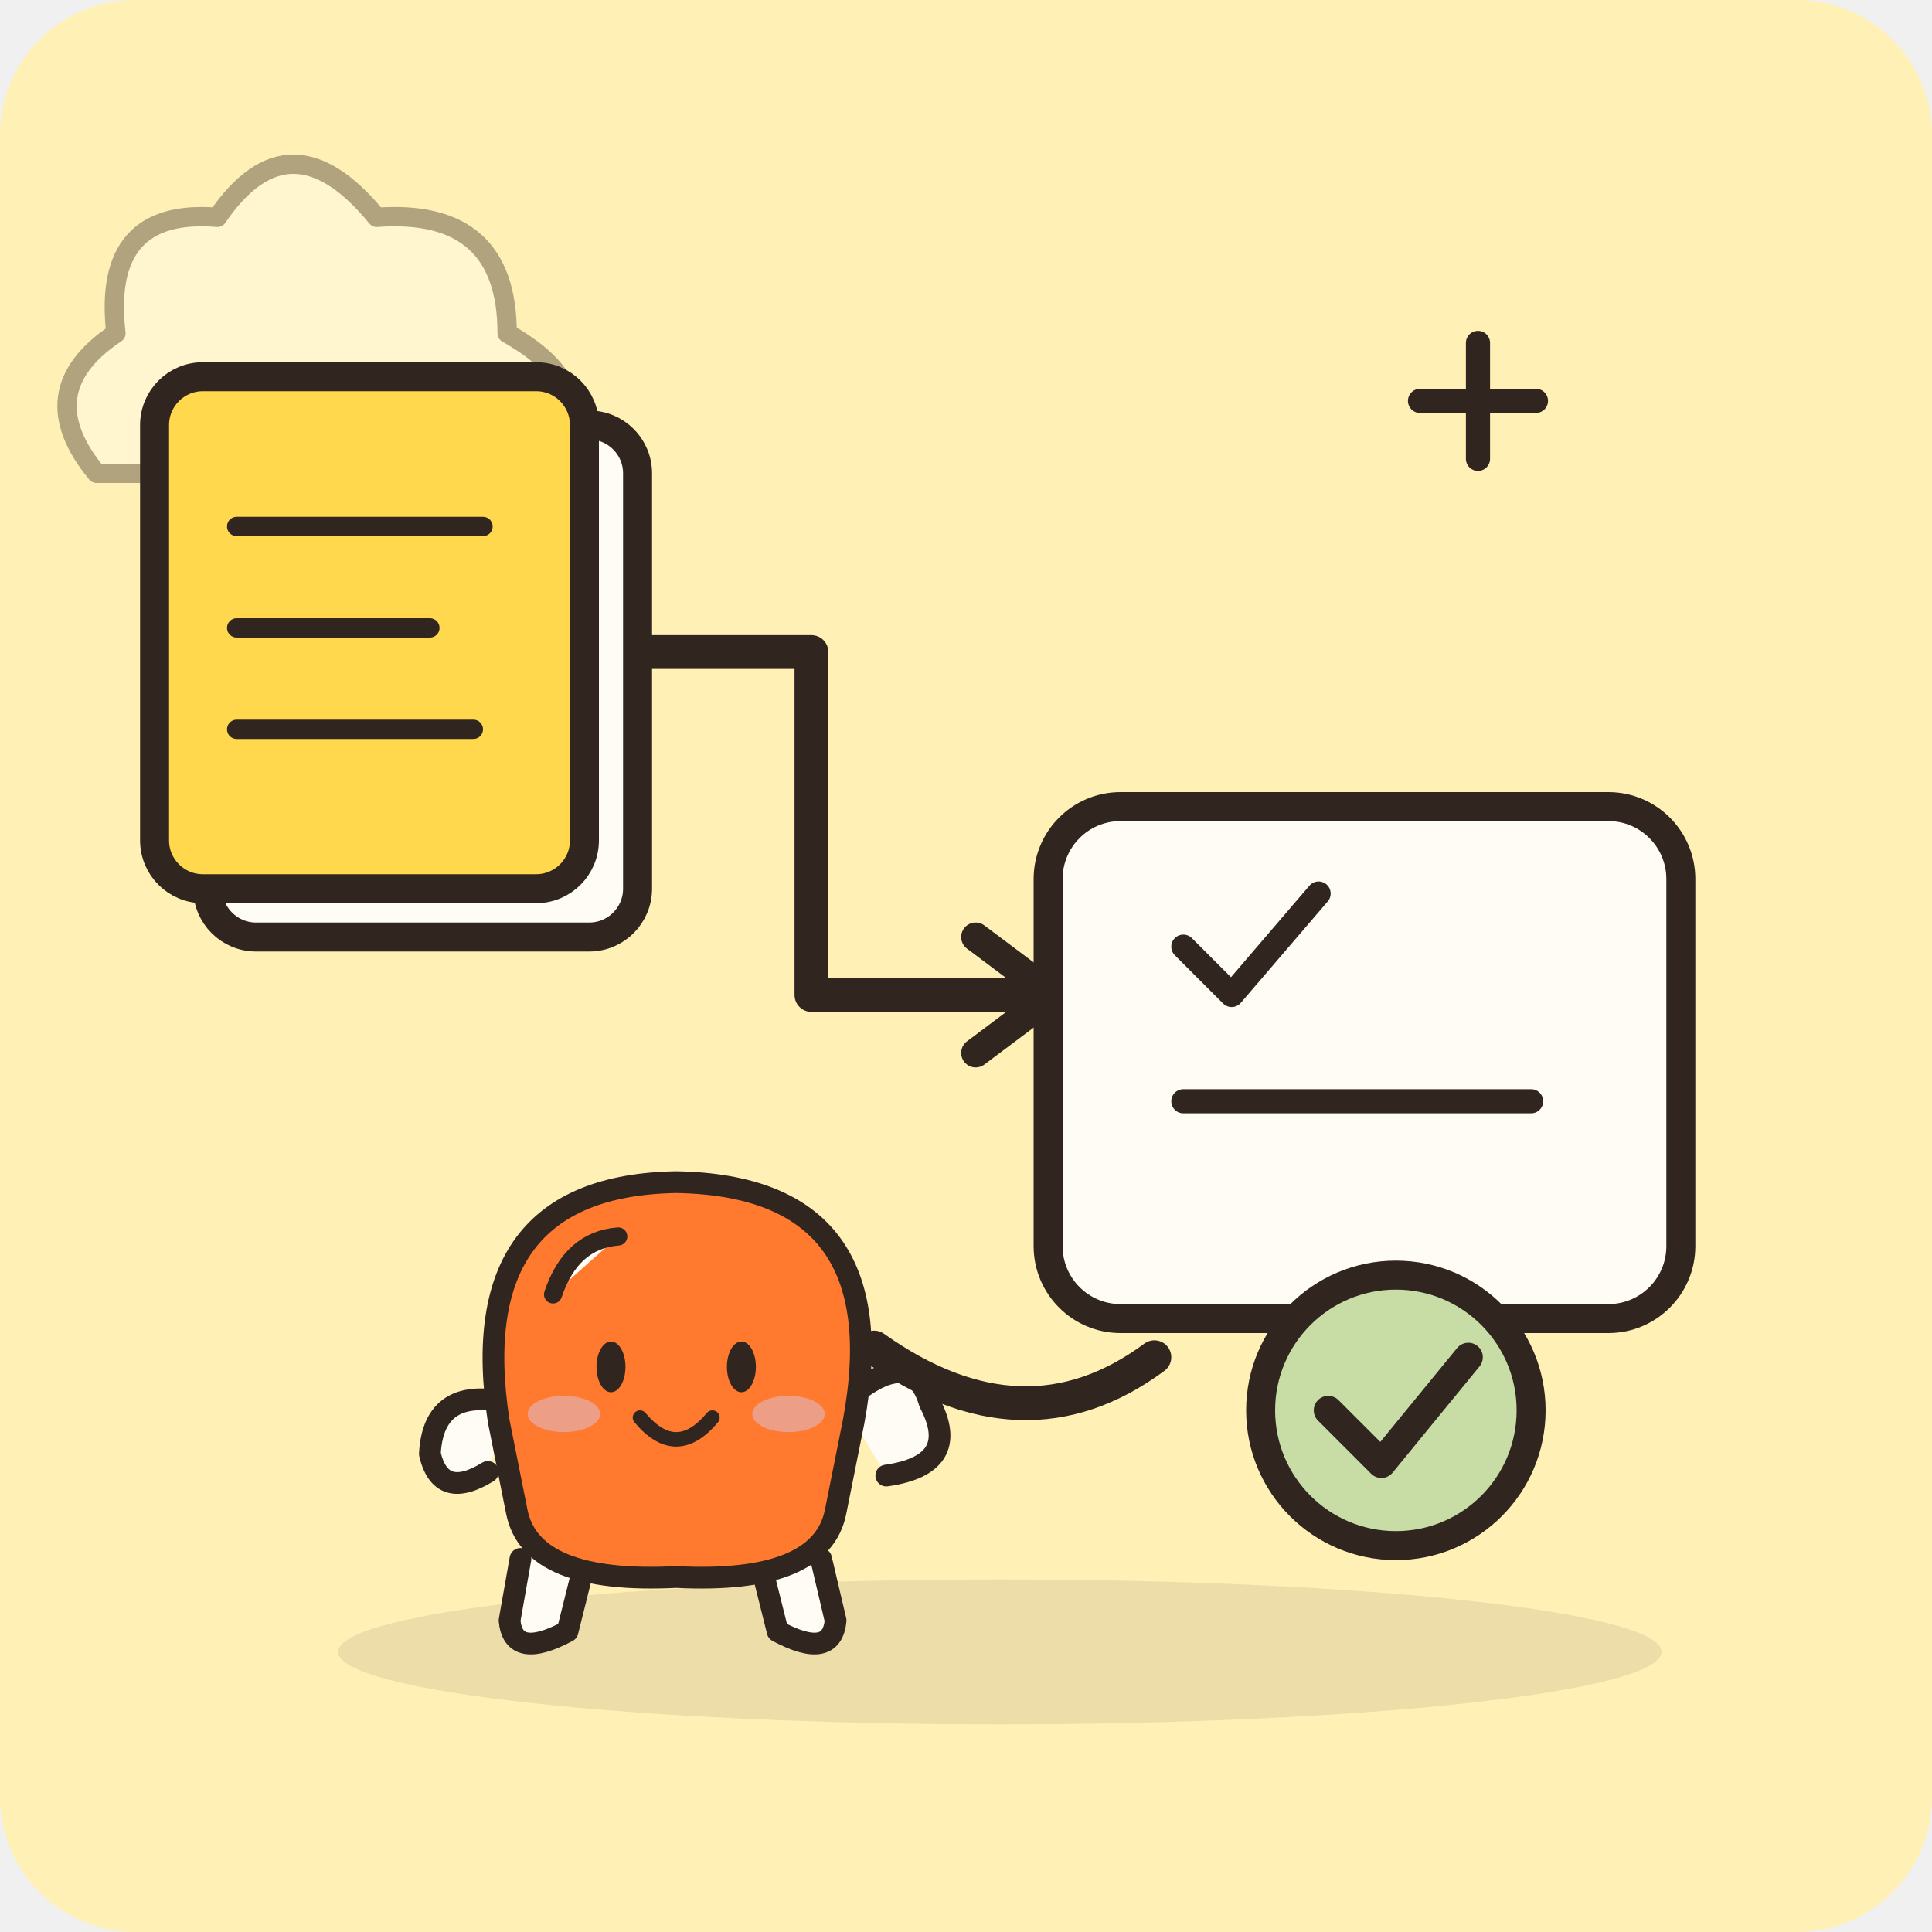
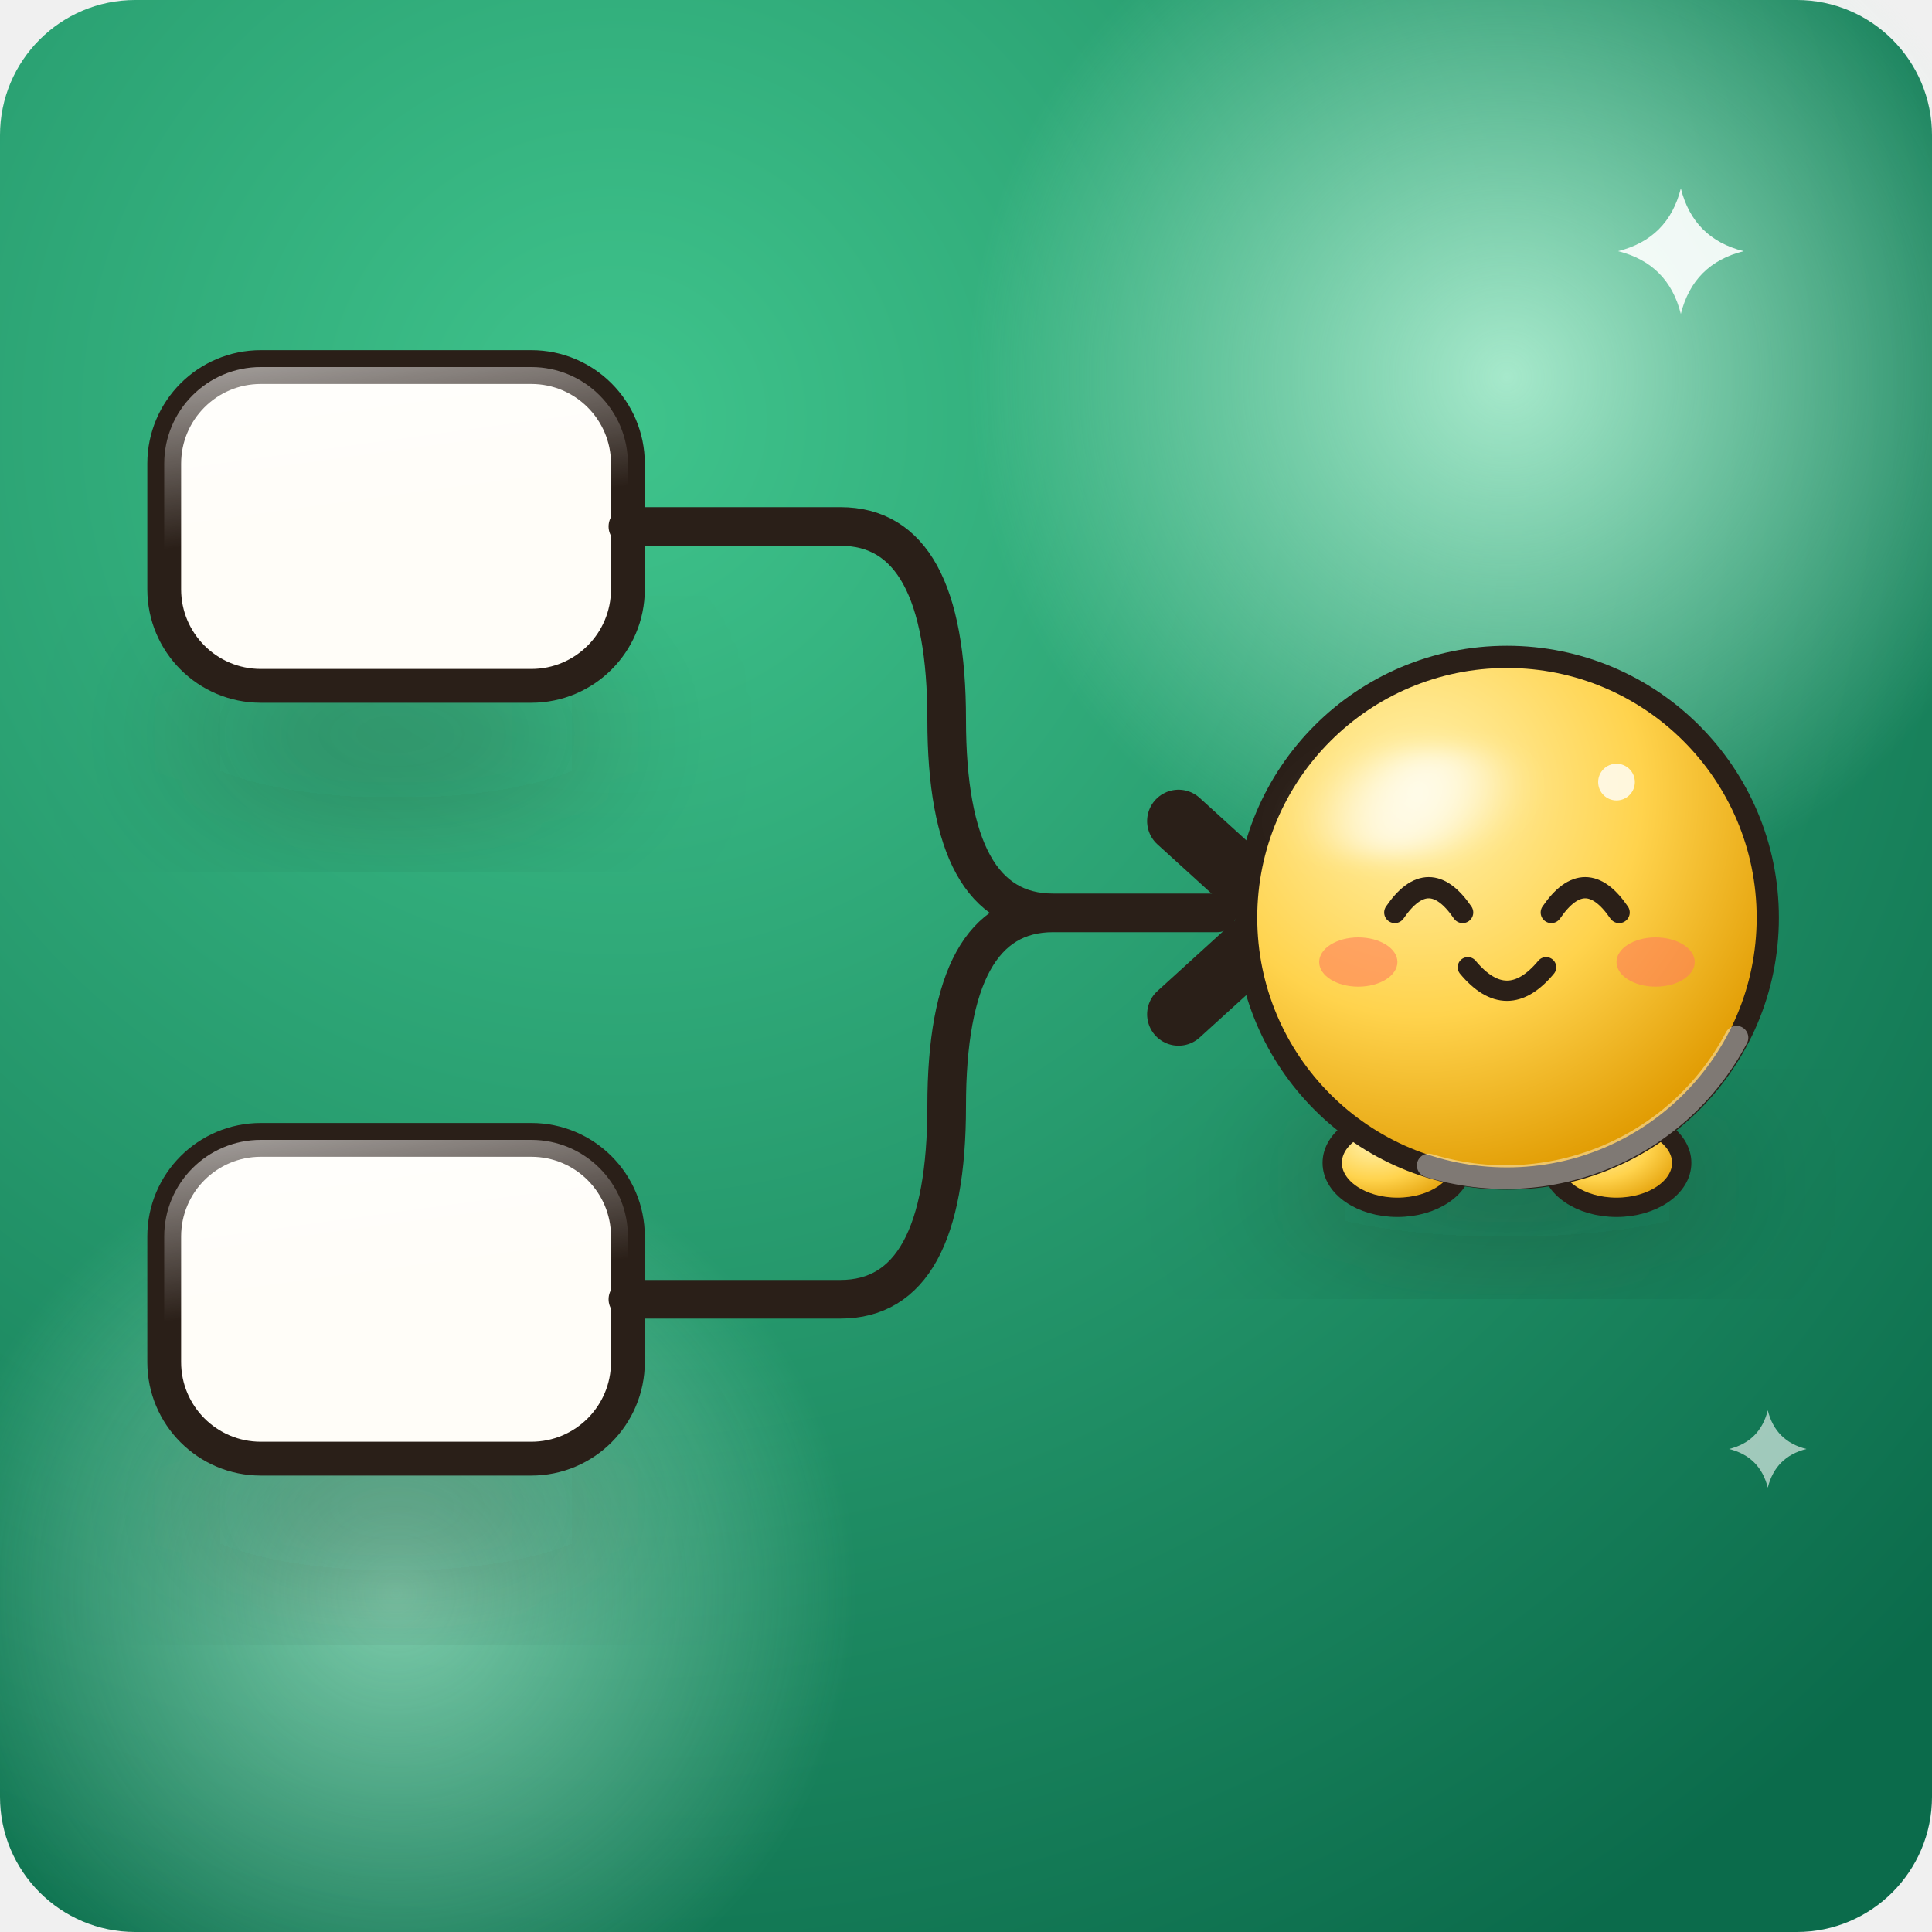
- <svg xmlns="http://www.w3.org/2000/svg" viewBox="0 0 400 400" role="img" aria-labelledby="title">
+ <svg xmlns="http://www.w3.org/2000/svg" viewBox="0 0 400 400" role="img" aria-labelledby="tI">
+   <defs>
+     <radialGradient id="bgI" cx="32%" cy="22%" r="92%">
+       <stop offset="0" stop-color="#3fc48c" />
+       <stop offset="1" stop-color="#0b6b4b" />
+     </radialGradient>
+     <radialGradient id="glowI" cx="50%" cy="50%" r="50%">
+       <stop offset="0" stop-color="#bdf7dc" stop-opacity=".85" />
+       <stop offset="1" stop-color="#bdf7dc" stop-opacity="0" />
+     </radialGradient>
+     <filter id="softI" x="-60%" y="-60%" width="220%" height="220%">
+       <feGaussianBlur stdDeviation="16" />
+     </filter>
+     <filter id="tinyI" x="-60%" y="-60%" width="220%" height="220%">
+       <feGaussianBlur stdDeviation="5" />
+     </filter>
+     <linearGradient id="sheenI" x1="0" y1="0" x2=".2" y2="1">
+       <stop offset="0" stop-color="#fff" stop-opacity=".58" />
+       <stop offset=".55" stop-color="#fff" stop-opacity="0" />
+     </linearGradient>
+     <radialGradient id="o0" cx="33%" cy="26%" r="78%">
+       <stop offset="0" stop-color="#fff2b0" />
+       <stop offset=".55" stop-color="#ffd34d" />
+       <stop offset="1" stop-color="#e09a00" />
+     </radialGradient>
+   </defs>
+   <rect width="400" height="400" rx="28" fill="url(#bgI)" />
+   <circle cx="312" cy="78" r="112" fill="url(#glowI)" />
+   <circle cx="82" cy="330" r="96" fill="url(#glowI)" opacity=".7" />
+   <path d="M348 39Q350.6 49.4 361 52Q350.6 54.6 348 65Q345.4 54.6 335 52Q345.4 49.4 348 39Z" fill="#fff" opacity="0.9" />
+   <path d="M44 77Q45.8 84.2 53 86Q45.8 87.8 44 95Q42.2 87.8 35 86Q42.2 84.2 44 77Z" fill="#fff" opacity="0.75" />
+   <path d="M366 292Q367.6 298.4 374 300Q367.6 301.6 366 308Q364.4 301.6 358 300Q364.4 298.4 366 292Z" fill="#fff" opacity="0.6" />
  <g stroke-linejoin="round" stroke-linecap="round">
-     <rect width="400" height="400" rx="28" fill="#FFF0B6" />
-     <ellipse cx="207" cy="342" rx="137" ry="15" fill="#30251F" opacity=".09" />
-     <g opacity=".38">
-       <path d="M20 98 Q6 81 24 69 Q21 43 45 45 Q60 23 78 45 Q105 43 105 69 Q128 82 110 98Z" fill="#FFFCF5" stroke="#30251F" stroke-width="4" stroke-linecap="round" stroke-linejoin="round" />
-     </g>
-     <rect x="43" y="88" width="89" height="106" rx="10" fill="#FFFCF5" stroke="#30251F" stroke-width="6" />
-     <rect x="32" y="78" width="89" height="106" rx="10" fill="#FFD84D" stroke="#30251F" stroke-width="6" />
-     <path d="M49 109H100 M49 130H89 M49 151H98" fill="none" stroke="#30251F" stroke-width="4" stroke-linecap="round" stroke-linejoin="round" />
-     <path d="M134 135H168V206H213" fill="none" stroke="#30251F" stroke-width="7" stroke-linecap="round" stroke-linejoin="round" />
-     <path d="M202 194L218 206L202 218" fill="none" stroke="#30251F" stroke-width="6" stroke-linecap="round" stroke-linejoin="round" />
-     <rect x="217" y="167" width="131" height="106" rx="15" fill="#FFFCF5" stroke="#30251F" stroke-width="6" />
-     <path d="M245 196L255 206L273 185 M245 228H317" fill="none" stroke="#30251F" stroke-width="5" stroke-linecap="round" stroke-linejoin="round" />
-     <g transform="translate(140 283) scale(0.75)">
-       <path d="M-25 53 L-30 73 Q-45 81 -46 70 L-43 53" fill="#FFFCF5" stroke="#30251F" stroke-width="6" stroke-linecap="round" stroke-linejoin="round" />
-       <path d="M23 53 L28 73 Q43 81 44 70 L40 53" fill="#FFFCF5" stroke="#30251F" stroke-width="6" stroke-linecap="round" stroke-linejoin="round" />
-       <path d="M-46 10 Q-67 5 -68 24 Q-65 37 -52 29" fill="#FFFCF5" stroke="#30251F" stroke-width="6" stroke-linecap="round" stroke-linejoin="round" />
-       <path d="M46 10 Q65 -7 70 10 Q79 27 58 30" fill="#FFFCF5" stroke="#30251F" stroke-width="6" stroke-linecap="round" stroke-linejoin="round" />
-       <path d="M-49 15 Q-59 -50 0 -51 Q61 -50 49 15 L44 40 Q40 60 0 58 Q-40 60 -44 40 Z" fill="#FF7A2F" stroke="#30251F" stroke-width="6" stroke-linecap="round" stroke-linejoin="round" />
-       <path d="M-34 -20 Q-29 -35 -16 -36" fill="#FFFCF5" stroke="#30251F" stroke-width="5" stroke-linecap="round" stroke-linejoin="round" />
-       <g transform="translate(0 0) scale(1)">
-         <ellipse cx="-18" cy="0" rx="4" ry="7" fill="#30251F" />
-         <ellipse cx="18" cy="0" rx="4" ry="7" fill="#30251F" />
-         <ellipse cx="-31" cy="13" rx="10" ry="5" fill="#ED9E87" />
-         <ellipse cx="31" cy="13" rx="10" ry="5" fill="#ED9E87" />
-         <path d="M-10 14 Q0 26 10 14" fill="none" stroke="#30251F" stroke-width="4" stroke-linecap="round" stroke-linejoin="round" />
-       </g>
-     </g>
-     <path d="M181 279Q212 301 239 281" fill="none" stroke="#30251F" stroke-width="7" stroke-linecap="round" stroke-linejoin="round" />
-     <circle cx="289" cy="292" r="28" fill="#C8DDA5" stroke="#30251F" stroke-width="6" />
-     <path d="M275 292L286 303L304 281" fill="none" stroke="#30251F" stroke-width="6" stroke-linecap="round" stroke-linejoin="round" />
-     <path d="M306 71V95 M294 83H318" fill="none" stroke="#30251F" stroke-width="5" stroke-linecap="round" stroke-linejoin="round" />
+     <ellipse cx="82.0" cy="152" rx="44.16" ry="13" fill="#1b1008" opacity="0.3" filter="url(#softI)" />
+     <rect x="34" y="76" width="96" height="66" rx="20" fill="#fffdf8" stroke="#2a1f18" stroke-width="7" />
+     <rect x="34" y="76" width="96" height="66" rx="20" fill="url(#sheenI)" />
+     <ellipse cx="82.0" cy="312" rx="44.16" ry="13" fill="#1b1008" opacity="0.3" filter="url(#softI)" />
+     <rect x="34" y="236" width="96" height="66" rx="20" fill="#fffdf8" stroke="#2a1f18" stroke-width="7" />
+     <rect x="34" y="236" width="96" height="66" rx="20" fill="url(#sheenI)" />
+     <path d="M130 109h44q22 0 22 40t22 40h34M130 269h44q22 0 22-40t22-40h34" fill="none" stroke="#2a1f18" stroke-width="8" />
+     <path d="M244 170l22 20-22 20" fill="none" stroke="#2a1f18" stroke-width="13" />
+     <ellipse cx="312" cy="245.08" rx="46.44" ry="10.8" fill="#1b1008" opacity="0.34" filter="url(#softI)" />
+     <ellipse cx="289.32" cy="240.76" rx="13.5" ry="9.2" fill="url(#o0)" stroke="#2a1f18" stroke-width="4.0" />
+     <ellipse cx="334.68" cy="240.76" rx="13.5" ry="9.2" fill="url(#o0)" stroke="#2a1f18" stroke-width="4.0" />
+     <circle cx="312" cy="190" r="54" fill="url(#o0)" stroke="#2a1f18" stroke-width="4.6" />
+     <path d="M359.52 214.84A54 54 0 0 1 295.8 241.3" fill="none" stroke="#fff" stroke-opacity=".4" stroke-width="4.9" stroke-linecap="round" />
+     <ellipse cx="292.56" cy="166.24" rx="16.2" ry="10.3" fill="#fff" opacity=".72" transform="rotate(-26 292.56 166.24)" filter="url(#tinyI)" />
+     <circle cx="334.68" cy="161.92" r="3.8" fill="#fff" opacity=".8" />
+     <path d="M288.78 188.92q7.02 -10.26 14.04 0" fill="none" stroke="#2a1f18" stroke-width="4.4" stroke-linecap="round" />
+     <path d="M321.18 188.92q7.02 -10.26 14.04 0" fill="none" stroke="#2a1f18" stroke-width="4.4" stroke-linecap="round" />
+     <path d="M303.9 200.26q8.1 9.72 16.2 0" fill="none" stroke="#2a1f18" stroke-width="4.2" stroke-linecap="round" />
+     <ellipse cx="281.22" cy="199.18" rx="8.1" ry="5.1" fill="#ff7d5c" opacity=".6" />
+     <ellipse cx="342.78" cy="199.18" rx="8.1" ry="5.1" fill="#ff7d5c" opacity=".6" />
  </g>
</svg>
